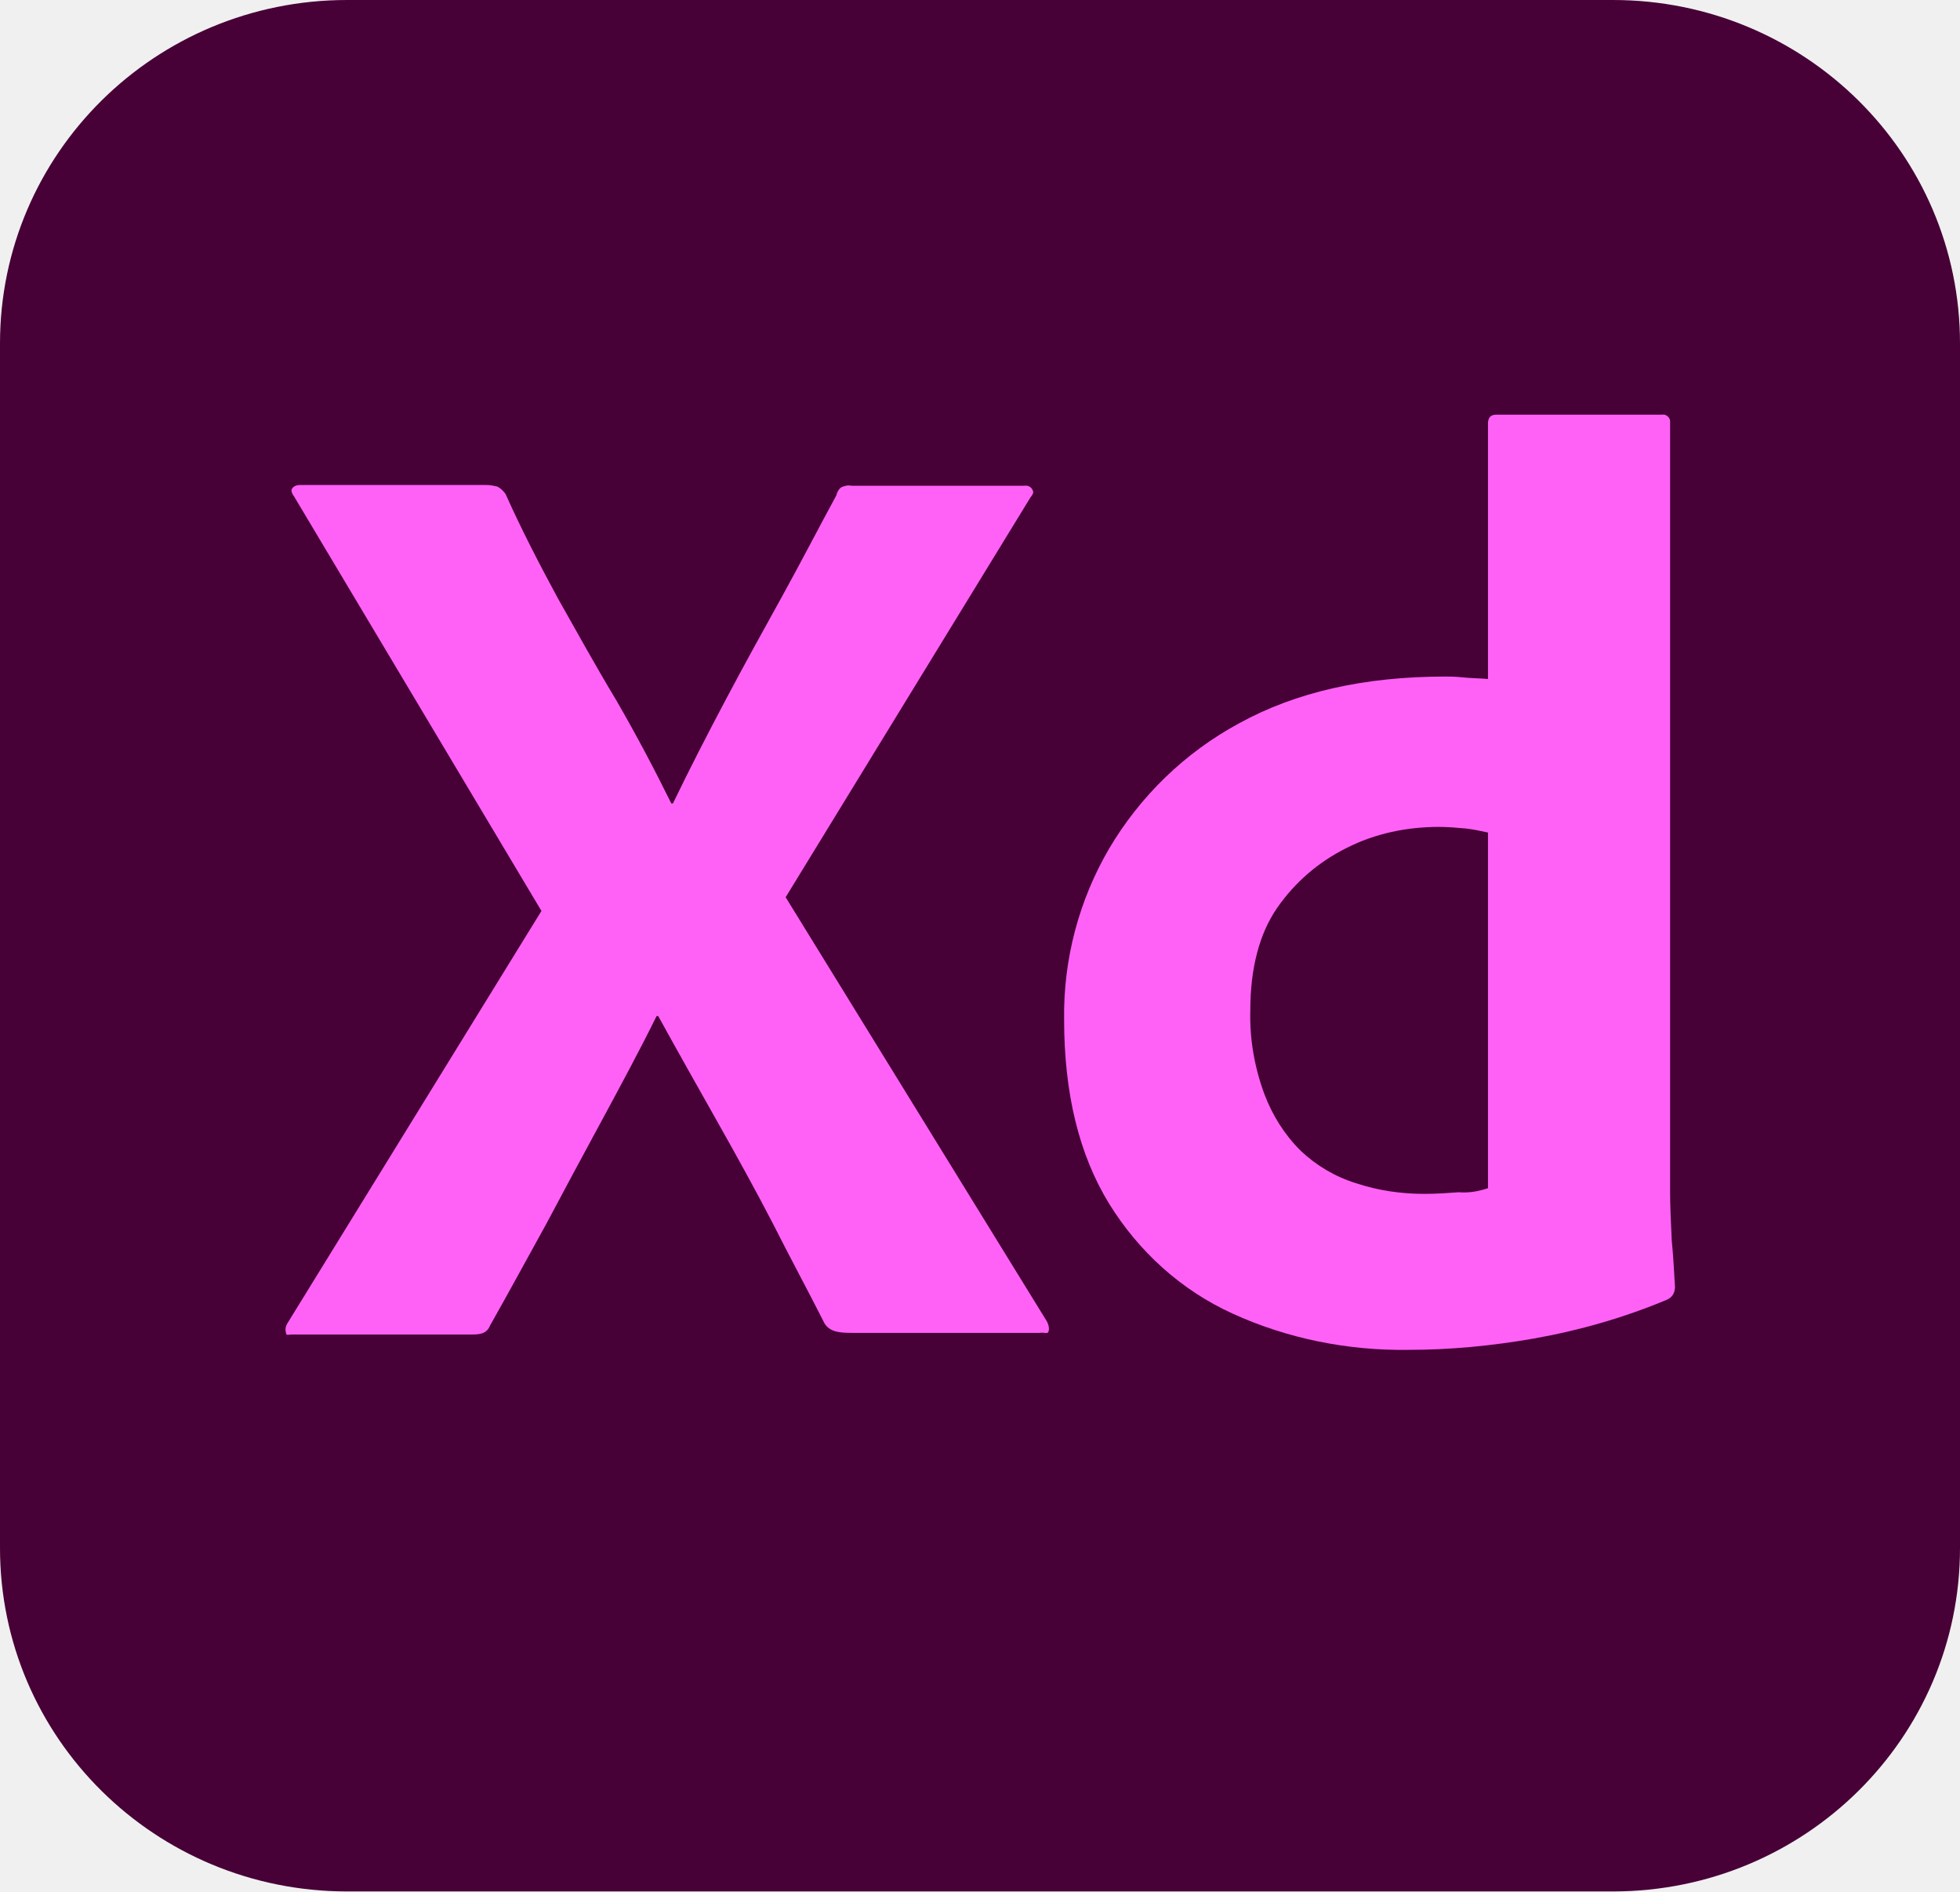
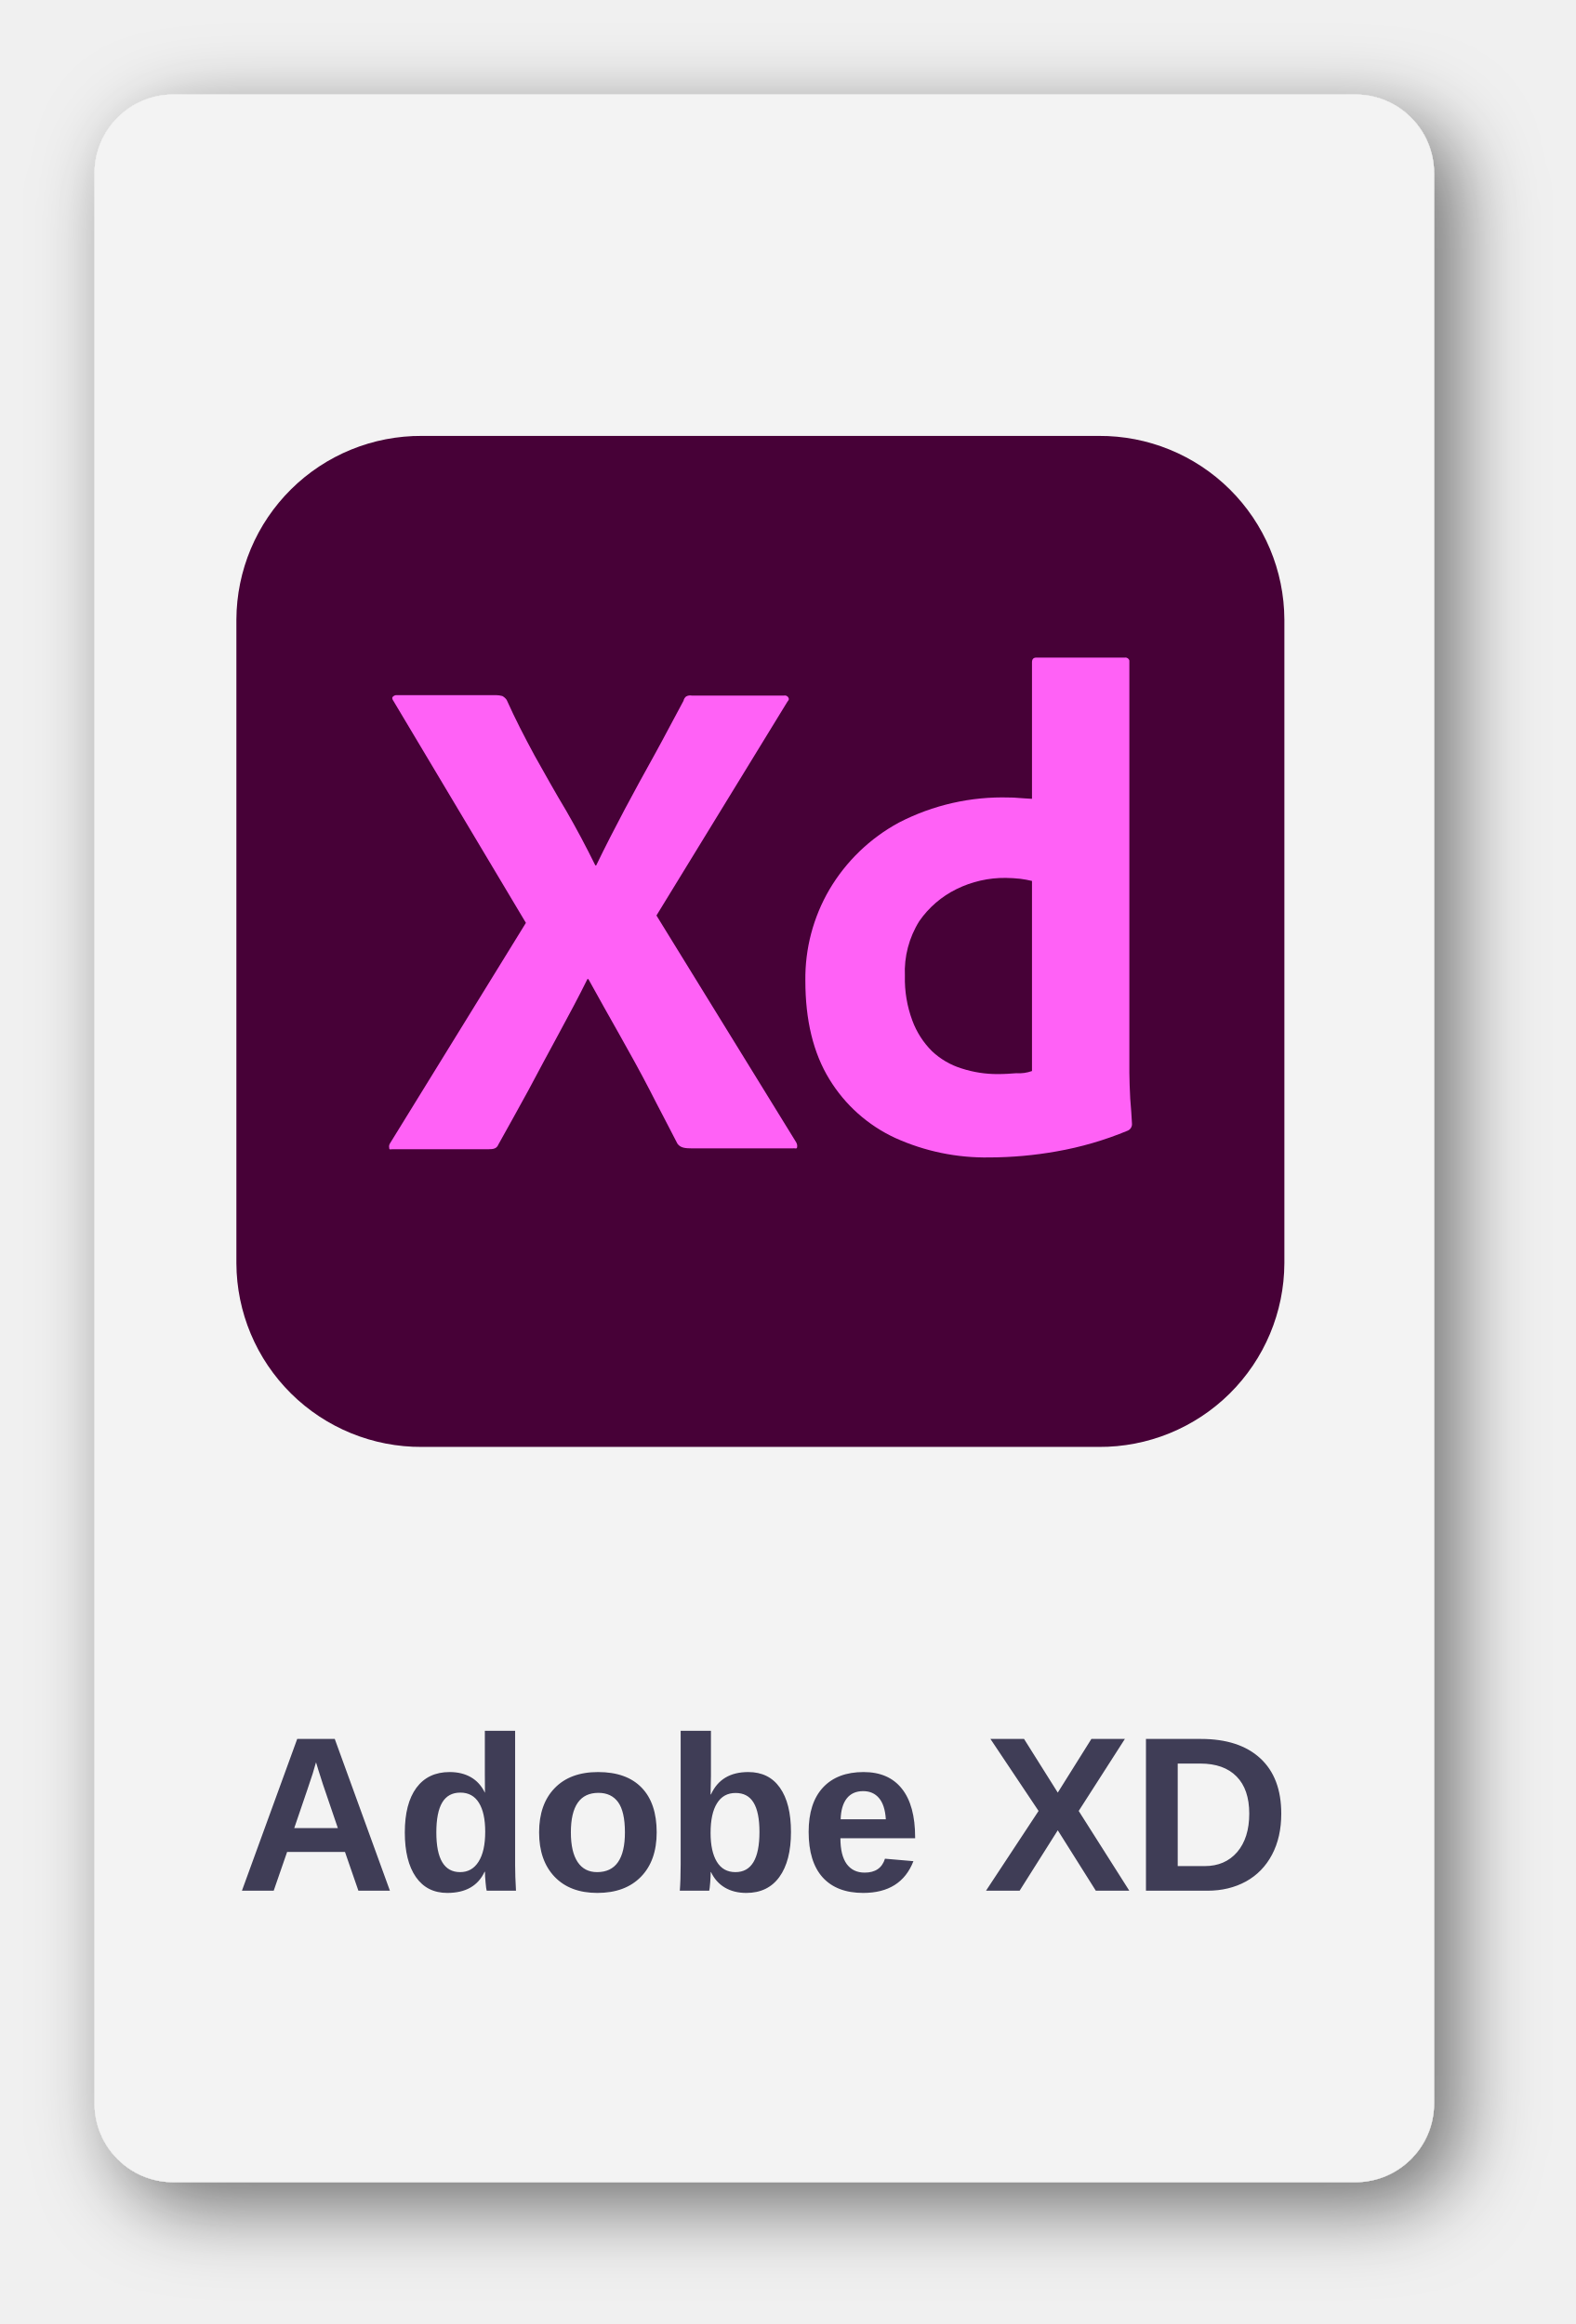
- <svg xmlns="http://www.w3.org/2000/svg" width="57" height="55" viewBox="0 0 57 55" fill="none">
-   <path d="M10.094 0H46.906C52.487 0 57 4.466 57 9.989V45.011C57 50.534 52.487 55 46.906 55H10.094C4.513 55 0 50.534 0 45.011V9.989C0 4.466 4.513 0 10.094 0Z" fill="#470137" />
-   <path d="M29.973 14.455L22.848 26.09L30.448 38.429C30.495 38.523 30.519 38.617 30.495 38.712C30.471 38.806 30.376 38.735 30.234 38.758H24.795C24.415 38.758 24.154 38.735 23.988 38.5C23.489 37.513 22.966 36.549 22.468 35.562C21.969 34.598 21.422 33.611 20.852 32.6C20.282 31.59 19.712 30.579 19.142 29.545H19.095C18.596 30.555 18.05 31.566 17.504 32.577C16.957 33.588 16.411 34.598 15.889 35.585C15.342 36.573 14.796 37.583 14.25 38.547C14.155 38.782 13.965 38.806 13.704 38.806H8.479C8.384 38.806 8.313 38.852 8.313 38.735C8.289 38.641 8.313 38.547 8.36 38.477L15.746 26.489L8.55 14.432C8.479 14.338 8.455 14.244 8.503 14.197C8.55 14.126 8.645 14.102 8.74 14.102H14.131C14.25 14.102 14.369 14.126 14.464 14.149C14.559 14.197 14.63 14.267 14.701 14.361C15.152 15.372 15.675 16.383 16.221 17.393C16.791 18.404 17.337 19.391 17.931 20.378C18.501 21.365 19.024 22.352 19.523 23.363H19.57C20.069 22.329 20.591 21.318 21.114 20.331C21.636 19.344 22.183 18.357 22.729 17.37C23.275 16.383 23.797 15.372 24.32 14.408C24.344 14.314 24.391 14.22 24.462 14.173C24.558 14.126 24.652 14.102 24.771 14.126H29.782C29.901 14.102 30.02 14.173 30.044 14.291C30.067 14.314 30.02 14.408 29.973 14.455Z" fill="#FF61F6" />
-   <path d="M40.945 39.252C39.188 39.276 37.43 38.923 35.839 38.194C34.343 37.513 33.108 36.385 32.253 34.998C31.374 33.564 30.946 31.778 30.946 29.639C30.923 27.9 31.374 26.184 32.253 24.68C33.155 23.152 34.461 21.883 36.029 21.036C37.691 20.12 39.686 19.673 42.038 19.673C42.156 19.673 42.323 19.673 42.536 19.697C42.75 19.72 42.988 19.72 43.273 19.744V12.316C43.273 12.152 43.344 12.058 43.51 12.058H48.331C48.45 12.034 48.545 12.128 48.569 12.222C48.569 12.246 48.569 12.269 48.569 12.269V34.645C48.569 35.068 48.593 35.538 48.616 36.056C48.664 36.549 48.688 37.019 48.711 37.419C48.711 37.583 48.64 37.724 48.474 37.795C47.239 38.312 45.933 38.688 44.603 38.923C43.391 39.135 42.18 39.252 40.945 39.252ZM43.273 34.551V24.209C43.059 24.162 42.845 24.115 42.631 24.092C42.37 24.068 42.109 24.045 41.848 24.045C40.921 24.045 39.995 24.233 39.164 24.656C38.356 25.056 37.668 25.643 37.145 26.395C36.623 27.148 36.361 28.158 36.361 29.38C36.338 30.203 36.48 31.026 36.765 31.801C37.003 32.436 37.359 33 37.834 33.47C38.285 33.893 38.831 34.222 39.449 34.41C40.09 34.622 40.755 34.716 41.42 34.716C41.776 34.716 42.109 34.692 42.418 34.669C42.726 34.692 42.988 34.645 43.273 34.551Z" fill="#FF61F6" />
+ <svg xmlns="http://www.w3.org/2000/svg" width="200" height="295" viewBox="0 0 200 295">
+   <defs>
+     <filter id="Rectangle_201" x="0" y="0" width="200" height="295" filterUnits="userSpaceOnUse">
+       <feOffset dx="3" dy="3" input="SourceAlpha" />
+       <feGaussianBlur stdDeviation="5" result="blur" />
+       <feFlood flood-opacity="0.541" />
+       <feComposite operator="in" in2="blur" />
+       <feComposite in="SourceGraphic" />
+     </filter>
+     <clipPath id="clip-path">
+       <rect id="Rectangle_202" data-name="Rectangle 202" width="133" height="129" transform="translate(133 1235)" fill="#fff" stroke="#707070" stroke-width="1" />
+     </clipPath>
+   </defs>
+   <g id="xd-icon" transform="translate(-103 -1180)">
+     <g transform="matrix(1, 0, 0, 1, 103, 1180)" filter="url(#Rectangle_201)">
+       <rect id="Rectangle_201-2" data-name="Rectangle 201" width="170" height="265" rx="10" transform="translate(12 12)" fill="#f3f3f3" />
+     </g>
+     <g id="Mask_Group_6" data-name="Mask Group 6" clip-path="url(#clip-path)">
+       <g id="xd-icon-2" data-name="xd-icon" transform="translate(133 1235.333)">
+         <path id="Path_107" data-name="Path 107" d="M23.552,0h85.9A23.412,23.412,0,0,1,133,23.308v81.717a23.412,23.412,0,0,1-23.552,23.308h-85.9A23.412,23.412,0,0,1,0,105.025V23.308A23.412,23.412,0,0,1,23.552,0Z" fill="#470137" />
+         <path id="Path_108" data-name="Path 108" d="M69.936,33.729,53.311,60.876,71.044,89.669a.935.935,0,0,1,.111.658c-.055.219-.277.055-.609.11H57.855c-.887,0-1.5-.055-1.884-.6-1.164-2.3-2.383-4.552-3.547-6.856-1.164-2.248-2.438-4.552-3.768-6.91s-2.66-4.717-3.99-7.13h-.111c-1.164,2.358-2.438,4.717-3.713,7.075s-2.549,4.717-3.768,7.02c-1.275,2.3-2.549,4.662-3.824,6.91-.222.548-.665.6-1.274.6H19.784c-.222,0-.388.11-.388-.164a.755.755,0,0,1,.111-.6l17.235-27.97L19.95,33.674c-.166-.219-.222-.439-.111-.548a.645.645,0,0,1,.554-.22h12.58a3.3,3.3,0,0,1,.776.11,1.57,1.57,0,0,1,.554.494c1.053,2.358,2.272,4.717,3.547,7.075,1.33,2.358,2.6,4.662,3.99,6.965,1.33,2.3,2.549,4.607,3.713,6.965h.111c1.164-2.413,2.383-4.771,3.6-7.075s2.494-4.607,3.768-6.91,2.494-4.662,3.713-6.91a.932.932,0,0,1,.333-.548,1.065,1.065,0,0,1,.721-.11H69.492a.511.511,0,0,1,.61.384C70.157,33.4,70.047,33.619,69.936,33.729Z" fill="#ff61f6" />
+         <path id="Path_109" data-name="Path 109" d="M95.539,91.588A27.8,27.8,0,0,1,83.624,89.12a19.253,19.253,0,0,1-8.368-7.459c-2.051-3.346-3.048-7.514-3.048-12.5a22.344,22.344,0,0,1,3.048-11.572,22.9,22.9,0,0,1,8.811-8.5A28.588,28.588,0,0,1,98.088,45.9a10,10,0,0,1,1.164.055c.5.055,1.053.055,1.718.11V28.738c0-.384.166-.6.554-.6h11.249a.5.5,0,0,1,.554.384v52.32c0,.987.056,2.084.111,3.291.111,1.152.166,2.249.222,3.181a.89.89,0,0,1-.554.878,42.65,42.65,0,0,1-9.033,2.632A49.366,49.366,0,0,1,95.539,91.588Zm5.431-10.969V56.489a14.312,14.312,0,0,0-1.5-.274c-.609-.055-1.219-.11-1.829-.11a13.779,13.779,0,0,0-6.262,1.426,12.387,12.387,0,0,0-4.71,4.058,12.063,12.063,0,0,0-1.829,6.965,15.142,15.142,0,0,0,.942,5.649A10.705,10.705,0,0,0,88.279,78.1a9.6,9.6,0,0,0,3.768,2.194,14.649,14.649,0,0,0,4.6.713c.831,0,1.607-.055,2.327-.11A4.895,4.895,0,0,0,100.969,80.62Z" fill="#ff61f6" />
+       </g>
+     </g>
+     <text id="Adobe_XD" data-name="Adobe XD" transform="translate(133 1420)" fill="#3f3d56" font-size="28" font-family="Arial-BoldMT, Arial" font-weight="700">
+       <tspan x="0" y="0">Adobe XD</tspan>
+     </text>
+   </g>
</svg>
